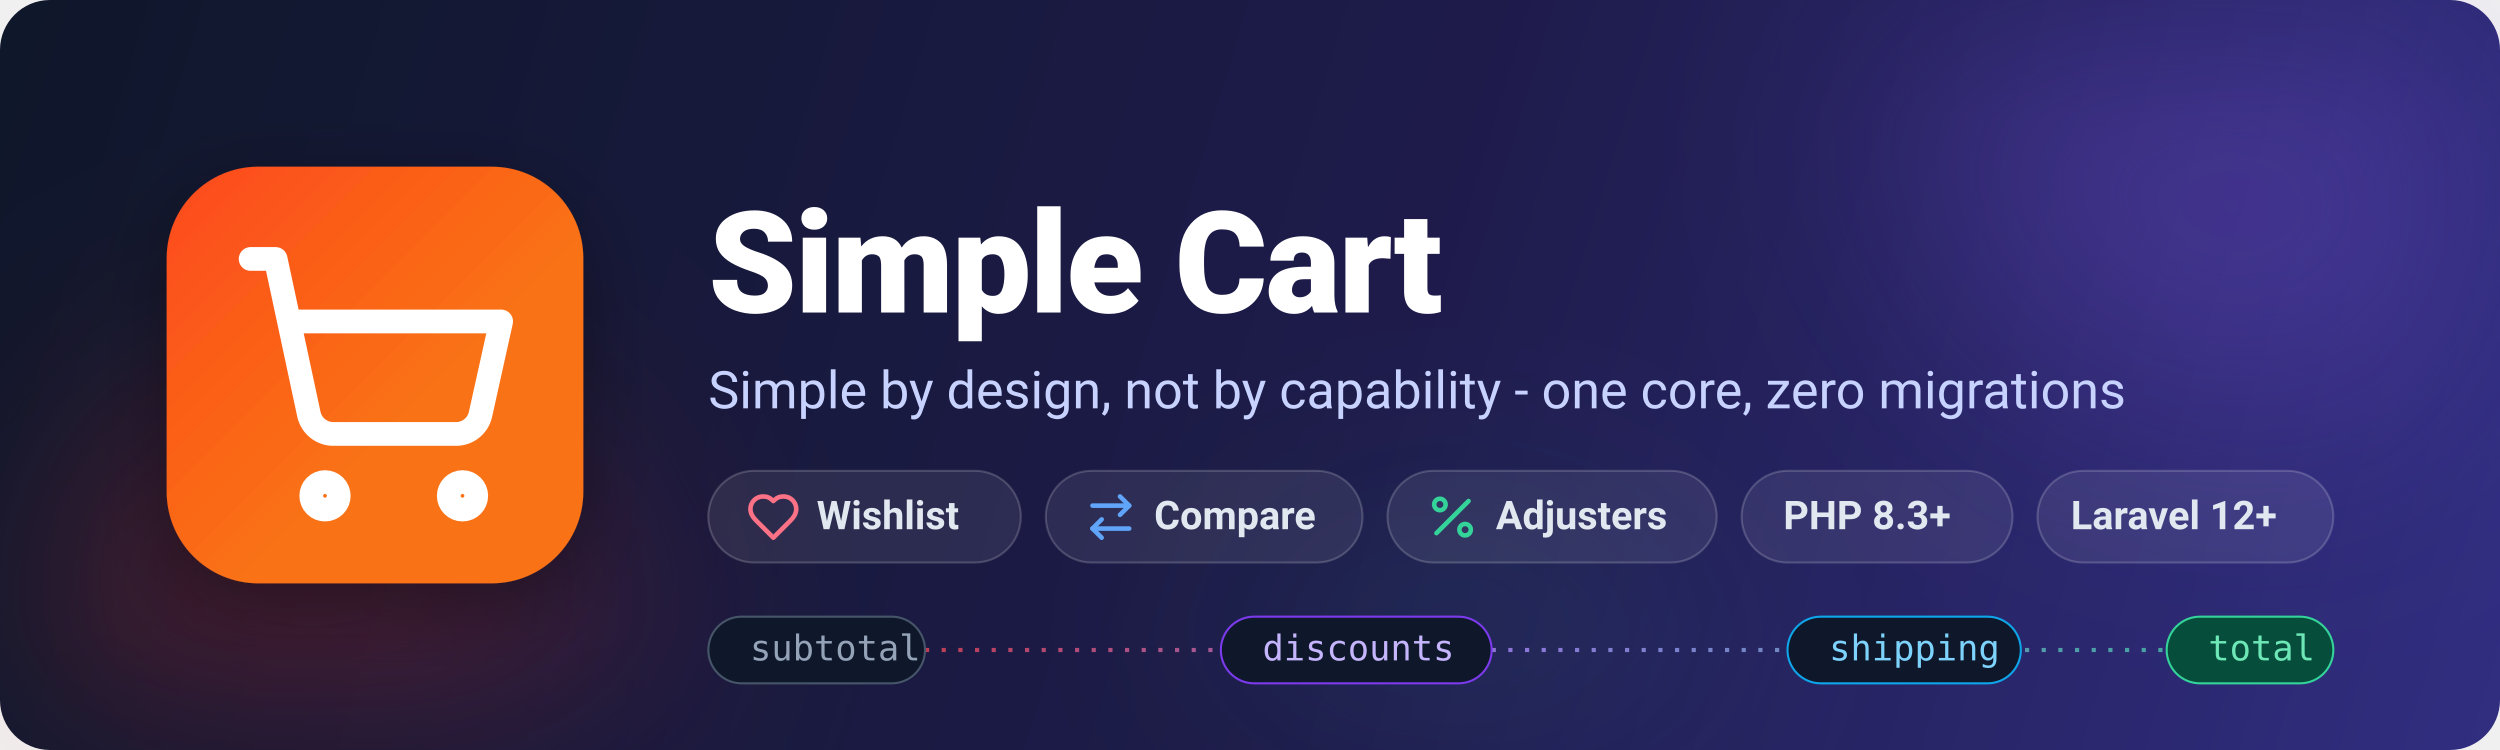
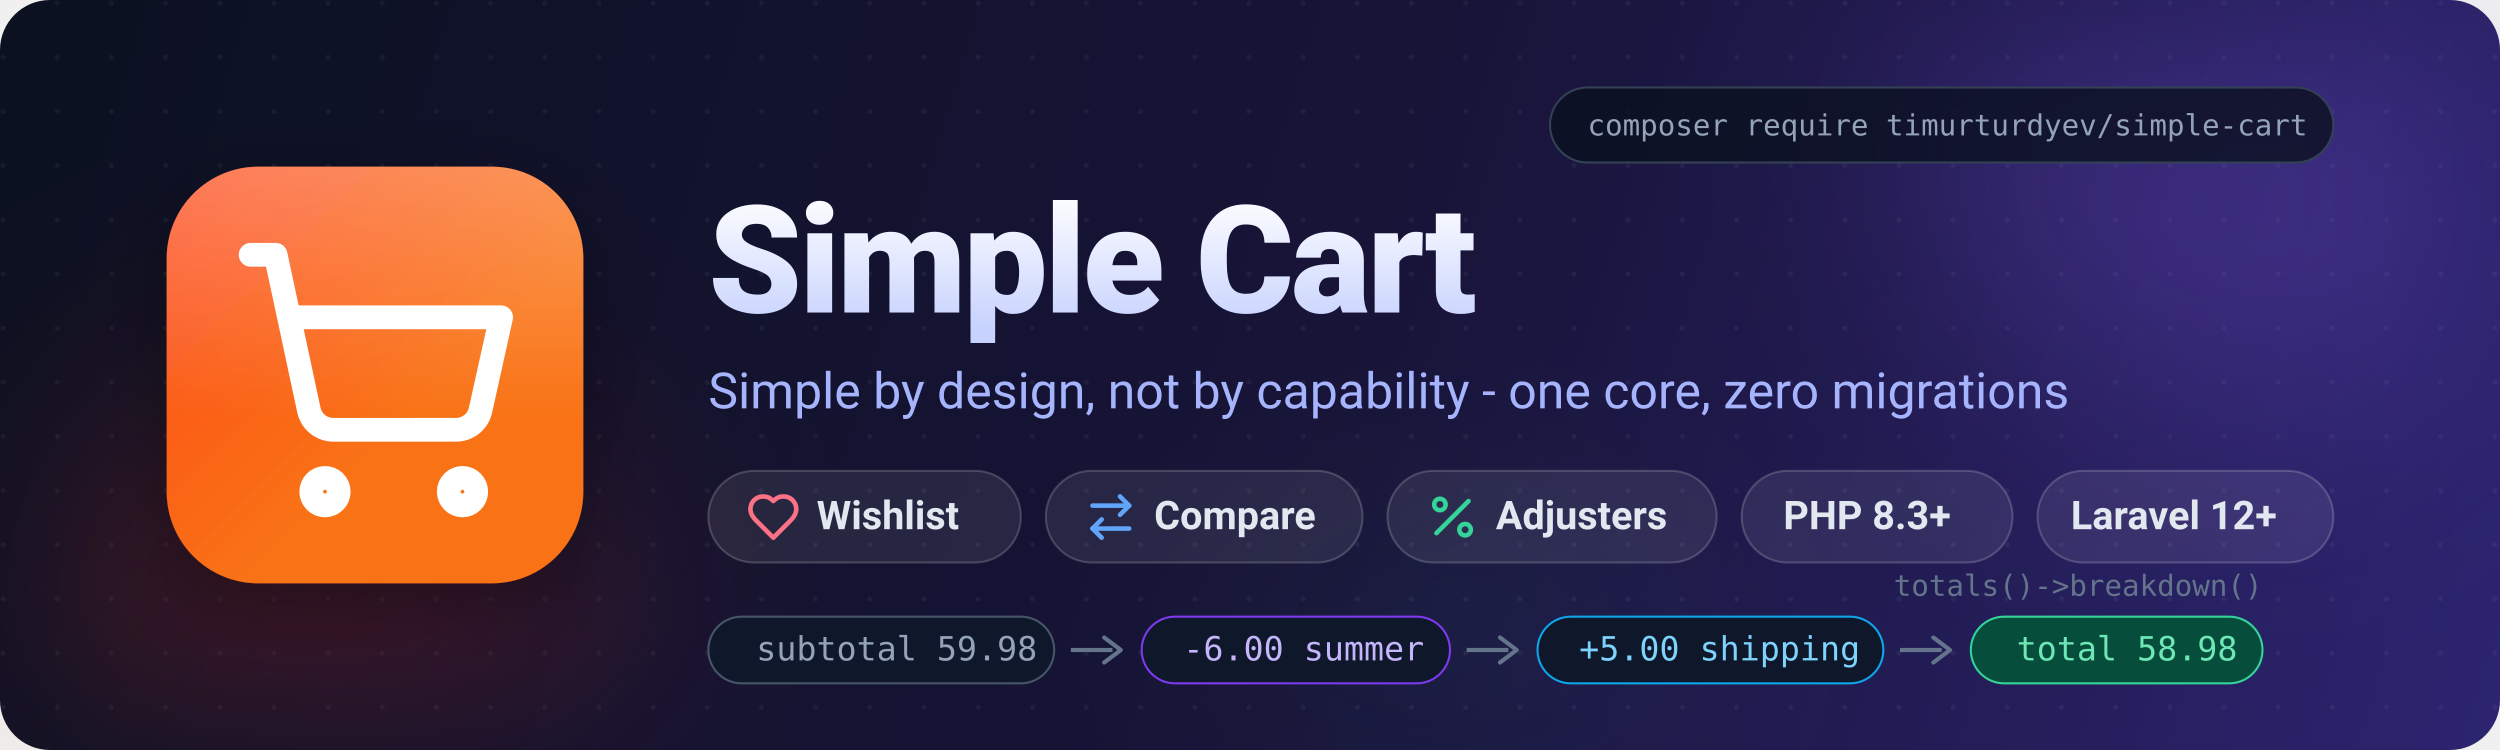
<svg xmlns="http://www.w3.org/2000/svg" width="1200" height="360" viewBox="0 0 1200 360" fill="none">
  <defs>
    <linearGradient id="bg" x1="0" y1="0" x2="1200" y2="360" gradientUnits="userSpaceOnUse">
-       <stop offset="0" stop-color="#0f172a" />
-       <stop offset="0.55" stop-color="#1e1b4b" />
-       <stop offset="1" stop-color="#312e81" />
+       <stop offset="0" stop-color="#0b1120" />
+       <stop offset="0.55" stop-color="#181439" />
+       <stop offset="1" stop-color="#2c2470" />
    </linearGradient>
    <linearGradient id="tile" x1="0" y1="0" x2="200" y2="200" gradientUnits="userSpaceOnUse">
      <stop offset="0" stop-color="#ff2d20" />
      <stop offset="1" stop-color="#f97316" />
    </linearGradient>
-     <linearGradient id="line" x1="340" y1="0" x2="1120" y2="0" gradientUnits="userSpaceOnUse">
-       <stop offset="0" stop-color="#ff2d20" />
-       <stop offset="0.5" stop-color="#a78bfa" />
-       <stop offset="1" stop-color="#34d399" />
+     <linearGradient id="shine" x1="0" y1="80" x2="0" y2="200" gradientUnits="userSpaceOnUse">
+       <stop offset="0" stop-color="#ffffff" stop-opacity="0.28" />
+       <stop offset="1" stop-color="#ffffff" stop-opacity="0" />
    </linearGradient>
+     <linearGradient id="title" x1="340" y1="92" x2="340" y2="158" gradientUnits="userSpaceOnUse">
+       <stop offset="0" stop-color="#ffffff" />
+       <stop offset="1" stop-color="#c7d2fe" />
+     </linearGradient>
+     <pattern id="dots" width="26" height="26" patternUnits="userSpaceOnUse">
+       <circle cx="1.5" cy="1.5" r="1.2" fill="#ffffff" opacity="0.05" />
+     </pattern>
    <filter id="glow" x="-50%" y="-50%" width="200%" height="200%">
      <feGaussianBlur stdDeviation="60" />
    </filter>
    <filter id="soft" x="-20%" y="-20%" width="140%" height="140%">
      <feDropShadow dx="0" dy="10" stdDeviation="18" flood-color="#000000" flood-opacity="0.35" />
    </filter>
  </defs>
  <rect width="1200" height="360" rx="24" fill="url(#bg)" />
-   <circle cx="150" cy="330" r="150" fill="#ff2d20" opacity="0.22" filter="url(#glow)" />
-   <circle cx="1080" cy="40" r="160" fill="#8b5cf6" opacity="0.25" filter="url(#glow)" />
-   <circle cx="700" cy="380" r="120" fill="#34d399" opacity="0.12" filter="url(#glow)" />
+   <rect width="1200" height="360" rx="24" fill="url(#dots)" />
+   <circle cx="150" cy="330" r="150" fill="#ff2d20" opacity="0.20" filter="url(#glow)" />
+   <circle cx="1080" cy="40" r="160" fill="#8b5cf6" opacity="0.24" filter="url(#glow)" />
+   <circle cx="700" cy="390" r="120" fill="#34d399" opacity="0.10" filter="url(#glow)" />
  <g filter="url(#soft)">
    <rect x="80" y="80" width="200" height="200" rx="44" fill="url(#tile)" />
  </g>
-   <g transform="translate(108 112) scale(6)" stroke="#ffffff" stroke-width="1.9" stroke-linecap="round" stroke-linejoin="round">
+   <rect x="80" y="80" width="200" height="200" rx="44" fill="url(#shine)" />
+   <g transform="translate(108 110) scale(6)" stroke="#ffffff" stroke-width="1.9" stroke-linecap="round" stroke-linejoin="round">
    <circle cx="8" cy="21" r="1.1" />
    <circle cx="19" cy="21" r="1.1" />
    <path d="M2.05 2.05h2l2.66 12.42a2 2 0 0 0 2 1.58h9.78a2 2 0 0 0 1.95-1.57l1.65-7.43H5.12" />
  </g>
-   <text x="340" y="150" font-family="ui-sans-serif, -apple-system, 'Segoe UI', Roboto, Helvetica, Arial, sans-serif" font-size="68" font-weight="800" fill="#ffffff" letter-spacing="-1">Simple Cart</text>
-   <text x="340" y="196" font-family="ui-sans-serif, -apple-system, 'Segoe UI', Roboto, Helvetica, Arial, sans-serif" font-size="25" fill="#c7d2fe">Simple by design, not by capability - one core, zero migrations</text>
+   <g font-family="ui-monospace, SFMono-Regular, Menlo, Consolas, monospace" font-size="14">
+     <rect x="744" y="42" width="376" height="36" rx="18" fill="#0b1120" fill-opacity="0.8" stroke="#334155" />
+     <text x="762" y="65" fill="#94a3b8">composer require timurturdyev/simple-cart</text>
+   </g>
+   <text x="340" y="150" font-family="ui-sans-serif, -apple-system, 'Segoe UI', Roboto, Helvetica, Arial, sans-serif" font-size="72" font-weight="800" fill="url(#title)" letter-spacing="-1.5">Simple Cart</text>
+   <text x="340" y="196" font-family="ui-sans-serif, -apple-system, 'Segoe UI', Roboto, Helvetica, Arial, sans-serif" font-size="24" fill="#a5b4fc">Simple by design, not by capability - one core, zero migrations</text>
  <g font-family="ui-sans-serif, -apple-system, 'Segoe UI', Roboto, Helvetica, Arial, sans-serif" font-size="19" font-weight="600">
    <rect x="340" y="226" width="150" height="44" rx="22" fill="#ffffff" fill-opacity="0.08" stroke="#ffffff" stroke-opacity="0.18" />
    <g transform="translate(358 235) scale(1.1)" stroke="#fb7185" stroke-width="2" stroke-linecap="round" stroke-linejoin="round" fill="none">
      <path d="M19 14c1.49-1.46 3-3.21 3-5.5A5.5 5.5 0 0 0 16.5 3c-1.76 0-3 .5-4.5 2-1.5-1.5-2.74-2-4.5-2A5.5 5.5 0 0 0 2 8.5c0 2.3 1.5 4.05 3 5.5l7 7Z" />
    </g>
    <text x="392" y="254" fill="#e2e8f0">Wishlist</text>
    <rect x="502" y="226" width="152" height="44" rx="22" fill="#ffffff" fill-opacity="0.08" stroke="#ffffff" stroke-opacity="0.18" />
    <g transform="translate(520 235) scale(1.1)" stroke="#60a5fa" stroke-width="2" stroke-linecap="round" stroke-linejoin="round" fill="none">
      <path d="m16 3 4 4-4 4" />
      <path d="M20 7H4" />
      <path d="m8 21-4-4 4-4" />
      <path d="M4 17h16" />
    </g>
    <text x="554" y="254" fill="#e2e8f0">Compare</text>
    <rect x="666" y="226" width="158" height="44" rx="22" fill="#ffffff" fill-opacity="0.08" stroke="#ffffff" stroke-opacity="0.18" />
    <g transform="translate(684 235) scale(1.1)" stroke="#34d399" stroke-width="2" stroke-linecap="round" stroke-linejoin="round" fill="none">
      <line x1="19" y1="5" x2="5" y2="19" />
      <circle cx="6.5" cy="6.5" r="2.5" />
      <circle cx="17.5" cy="17.5" r="2.5" />
    </g>
    <text x="718" y="254" fill="#e2e8f0">Adjusters</text>
    <rect x="836" y="226" width="130" height="44" rx="22" fill="#ffffff" fill-opacity="0.08" stroke="#ffffff" stroke-opacity="0.18" />
    <text x="856" y="254" fill="#e2e8f0">PHP 8.3+</text>
    <rect x="978" y="226" width="142" height="44" rx="22" fill="#ffffff" fill-opacity="0.08" stroke="#ffffff" stroke-opacity="0.18" />
    <text x="994" y="254" fill="#e2e8f0">Laravel 12+</text>
  </g>
-   <g font-family="ui-monospace, SFMono-Regular, Menlo, Consolas, monospace" font-size="17">
-     <line x1="340" y1="312" x2="1120" y2="312" stroke="url(#line)" stroke-width="2" stroke-dasharray="2 6" opacity="0.8" />
-     <rect x="340" y="296" width="104" height="32" rx="16" fill="#0f172a" stroke="#475569" />
-     <text x="360" y="317" fill="#94a3b8">subtotal</text>
-     <rect x="586" y="296" width="130" height="32" rx="16" fill="#0f172a" stroke="#7c3aed" />
-     <text x="606" y="317" fill="#c4b5fd">discounts</text>
-     <rect x="858" y="296" width="112" height="32" rx="16" fill="#0f172a" stroke="#0ea5e9" />
-     <text x="878" y="317" fill="#7dd3fc">shipping</text>
-     <rect x="1040" y="296" width="80" height="32" rx="16" fill="#064e3b" stroke="#34d399" />
-     <text x="1060" y="317" fill="#6ee7b7">total</text>
+   <g font-family="ui-monospace, SFMono-Regular, Menlo, Consolas, monospace" font-size="16">
+     <text x="1086" y="286" text-anchor="end" fill="#64748b" font-size="14">totals()-&gt;breakdown()</text>
+     <rect x="340" y="296" width="166" height="32" rx="16" fill="#0f172a" stroke="#475569" />
+     <text x="363" y="317" fill="#94a3b8">subtotal 59.98</text>
+     <path d="M514 312h20" stroke="#64748b" stroke-width="2" />
+     <path d="m530 306 8 6-8 6" stroke="#64748b" stroke-width="2" fill="none" stroke-linecap="round" stroke-linejoin="round" />
+     <rect x="548" y="296" width="148" height="32" rx="16" fill="#0f172a" stroke="#7c3aed" />
+     <text x="568" y="317" fill="#c4b5fd">-6.00 summer</text>
+     <path d="M704 312h20" stroke="#64748b" stroke-width="2" />
+     <path d="m720 306 8 6-8 6" stroke="#64748b" stroke-width="2" fill="none" stroke-linecap="round" stroke-linejoin="round" />
+     <rect x="738" y="296" width="166" height="32" rx="16" fill="#0f172a" stroke="#0ea5e9" />
+     <text x="758" y="317" fill="#7dd3fc">+5.00 shipping</text>
+     <path d="M912 312h20" stroke="#64748b" stroke-width="2" />
+     <path d="m928 306 8 6-8 6" stroke="#64748b" stroke-width="2" fill="none" stroke-linecap="round" stroke-linejoin="round" />
+     <rect x="946" y="296" width="140" height="32" rx="16" fill="#064e3b" stroke="#34d399" />
+     <text x="968" y="317" fill="#6ee7b7">total 58.98</text>
  </g>
</svg>
